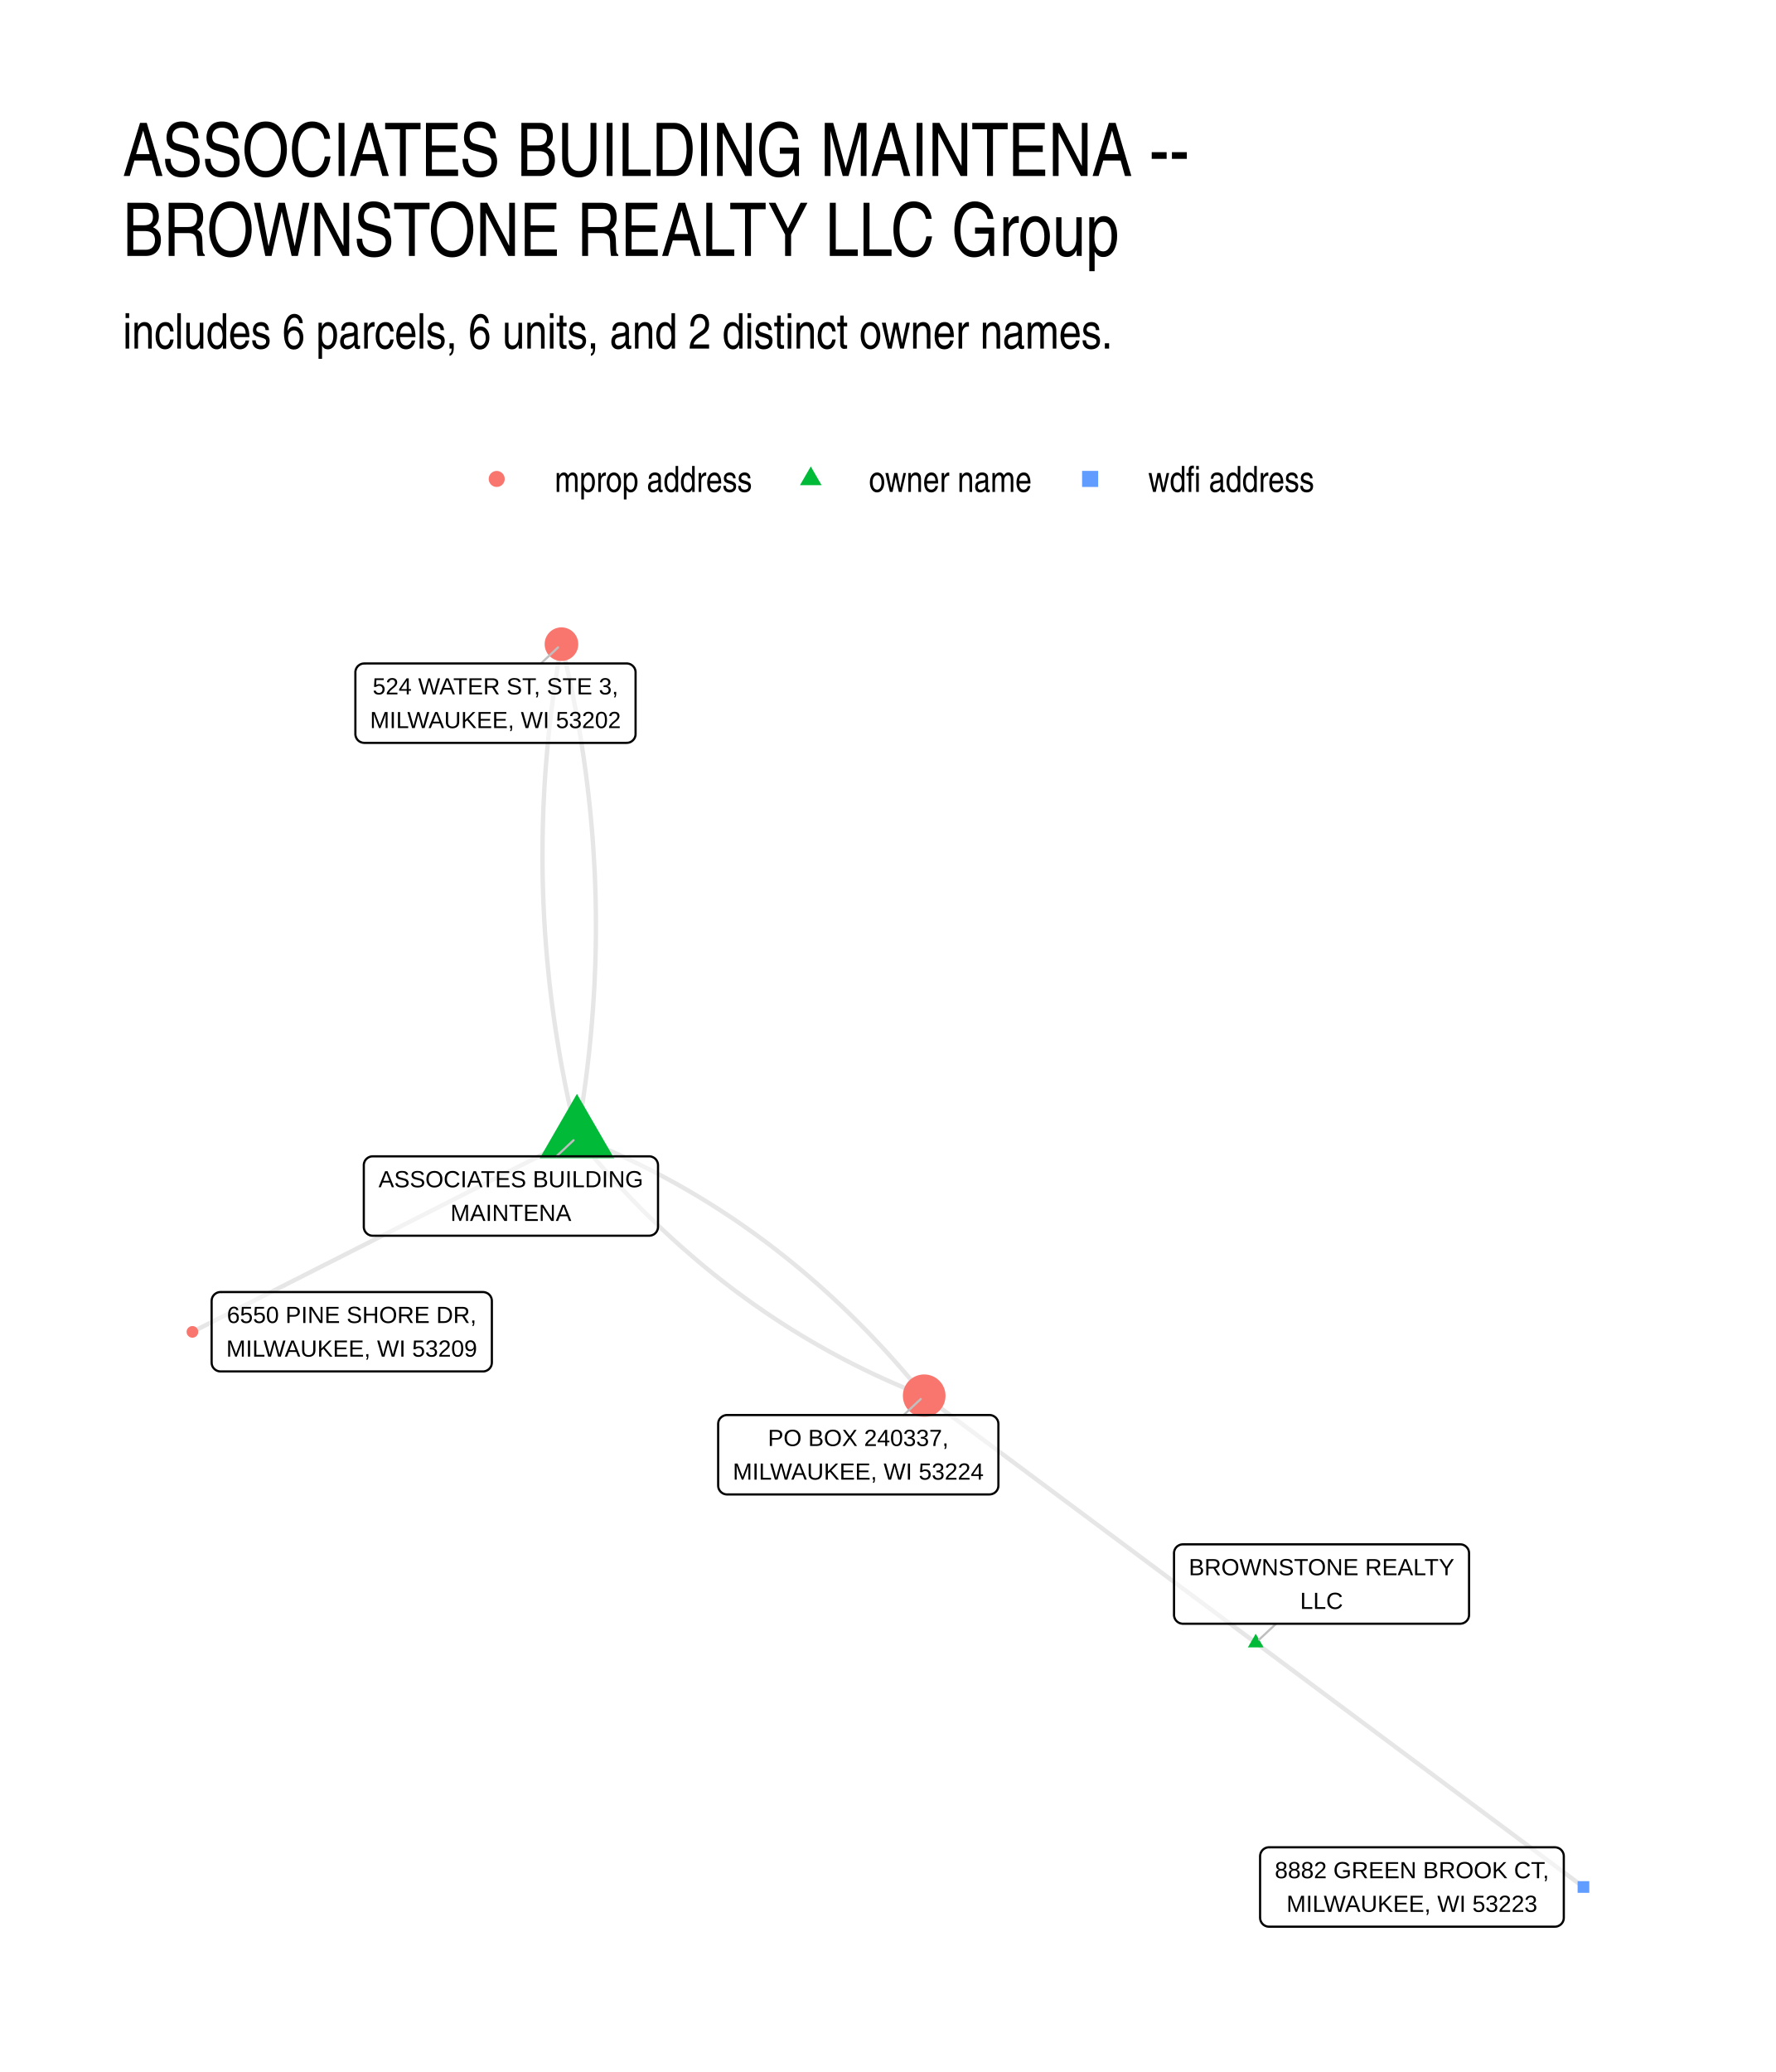
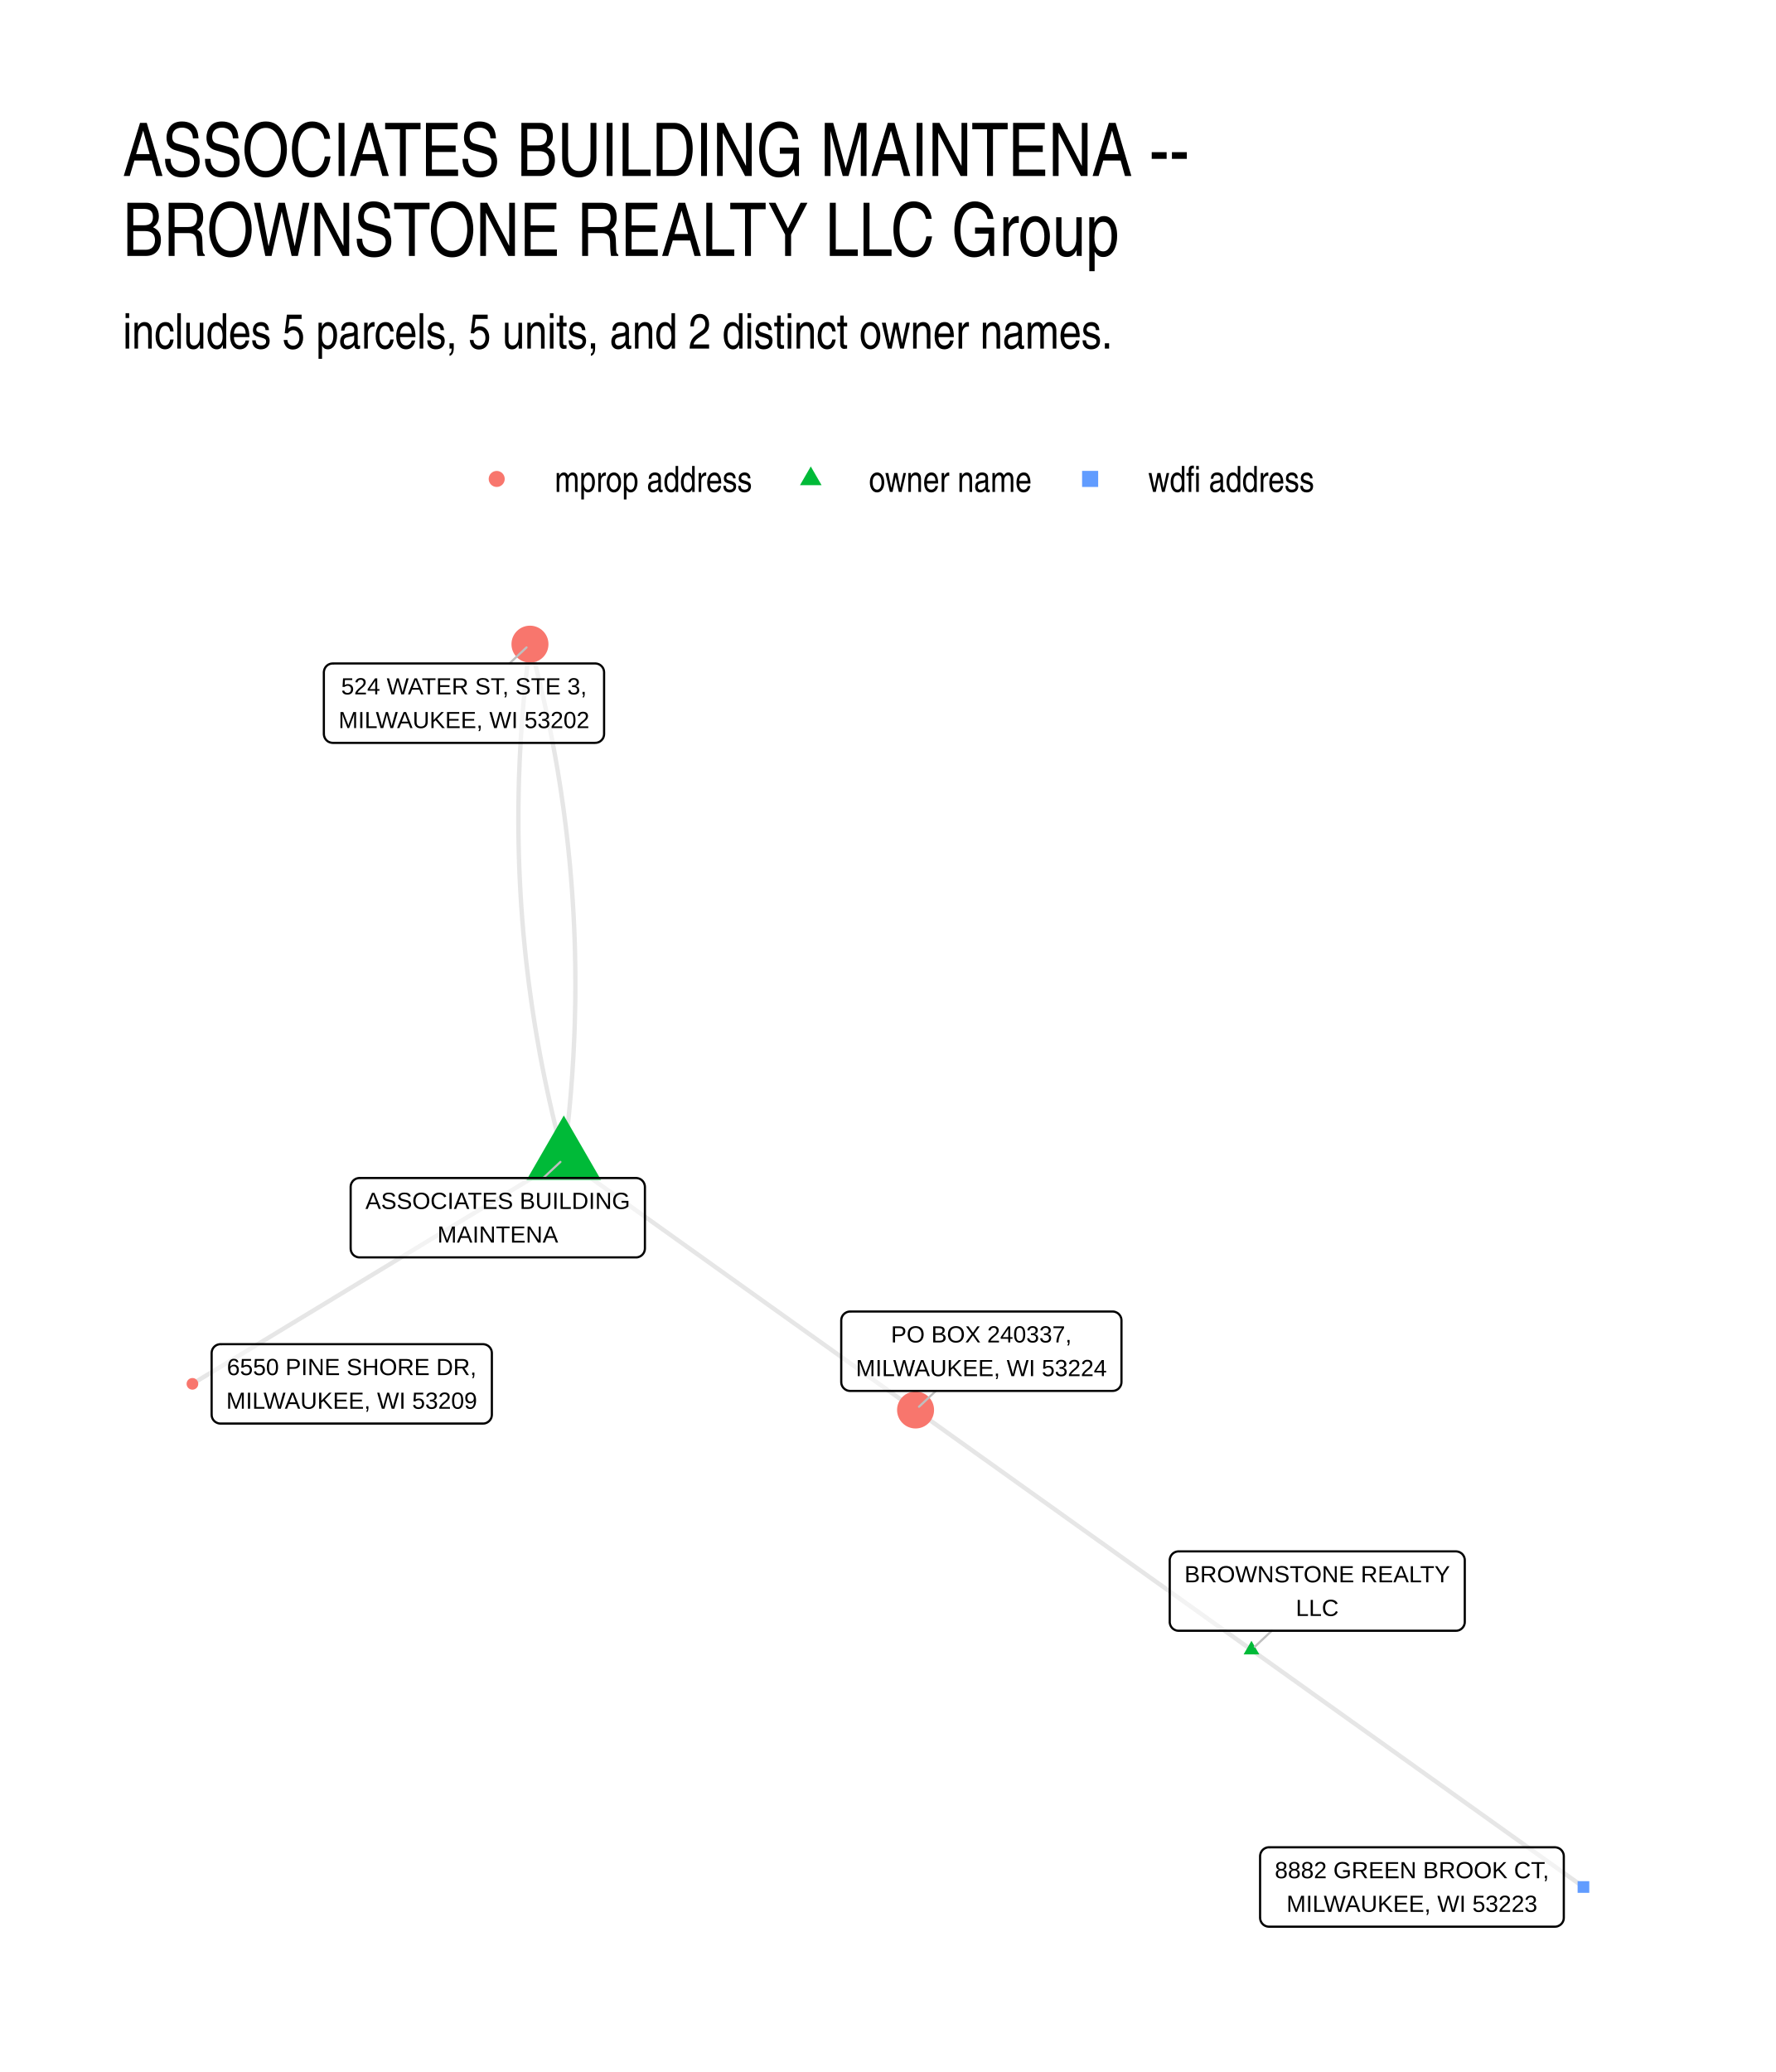
<svg xmlns="http://www.w3.org/2000/svg" width="576" height="672" viewBox="0 0 432 504">
  <g class="svglite">
    <defs>
      <style>.svglite line,.svglite polyline,.svglite polygon,.svglite path,.svglite circle{fill:none;stroke:#000000;stroke-linecap:round;stroke-linejoin:round;stroke-miterlimit:10.00}.svglite text{white-space:pre}.svglite g.glyphgroup path{fill:inherit;stroke:none}</style>
    </defs>
    <rect width="100%" height="100%" style="stroke-linecap:round;stroke-linejoin:round;stroke-miterlimit:10.00;stroke:none;fill:#FFFFFF" />
    <defs>
      <clipPath id="cpMC4wMHw0MzIuMDB8MC4wMHw1MDQuMDA=">
        <path d="M0 0h432v504H0z" />
      </clipPath>
    </defs>
    <g clip-path="url(#cpMC4wMHw0MzIuMDB8MC4wMHw1MDQuMDA=)">
      <path d="M0 0h432v504H0z" style="stroke-width:1.07;stroke:none;fill:#FFFFFF" />
    </g>
    <defs>
      <clipPath id="cpMjkuODl8NDAyLjExfDE0MS41OHw0NzQuMTE=">
        <path d="M29.89 141.58h372.22v332.53H29.89z" />
      </clipPath>
    </defs>
    <g clip-path="url(#cpMjkuODl8NDAyLjExfDE0MS41OHw0NzQuMTE=)">
-       <path d="m140.34 276.58.22-1.22.21-1.23.21-1.22.2-1.22.19-1.22.19-1.22.19-1.22.18-1.22.17-1.22.17-1.22.17-1.22.16-1.22.15-1.22.15-1.22.14-1.22.14-1.22.14-1.22.12-1.21.13-1.22.11-1.22.12-1.22.1-1.21.11-1.22.09-1.22.09-1.22.09-1.21.08-1.22.08-1.21.07-1.22.07-1.22.06-1.21.05-1.22.05-1.21.05-1.21.04-1.22.03-1.21.03-1.22.03-1.21.01-1.21.02-1.22.01-1.21v-2.43l-.01-1.21-.01-1.21-.02-1.21-.02-1.21-.03-1.22-.03-1.21-.04-1.21-.04-1.21-.05-1.21-.05-1.21-.06-1.21-.07-1.21-.07-1.21-.07-1.21-.08-1.21-.08-1.21-.09-1.2-.1-1.21-.1-1.21-.11-1.21-.11-1.21-.11-1.2-.12-1.21-.13-1.21-.13-1.21-.14-1.2-.14-1.21-.15-1.21-.15-1.2-.16-1.21-.16-1.2-.17-1.21-.17-1.2-.18-1.21-.18-1.2-.19-1.21-.19-1.2-.2-1.21-.21-1.2-.21-1.2-.21-1.21-.22-1.2-.23-1.2-.23-1.2-.23-1.21-.24-1.2-.25-1.2-.25-1.2-.25-1.2-.27-1.2-.26-1.21-.27-1.2-.28-1.2-.28-1.2-.29-1.2-.29-1.2m3.76 119.89.72.88.73.88.72.88.73.87.73.86.73.86.74.85.74.85.74.85.74.83.75.84.75.83.75.82.76.82.76.81.76.81.76.8.77.8.77.8.77.78.77.79.78.77.78.78.78.77.79.76.78.76.79.75.8.75.79.74.8.73.8.74.81.72.8.73.81.71.82.71.81.71.82.7.82.7.82.69.83.69.83.68.83.68.83.67.84.66.84.66.84.66.85.65.85.65.85.64.85.63.86.63.85.63.87.62.86.62.87.61.87.6.87.6.87.6.88.59.88.58.89.58.88.58.89.57.89.56.9.56.89.55.9.55.9.55.91.54.91.53.91.53.91.52.92.52.92.52.92.51.92.5.93.5.93.49.93.49.93.48.94.48.94.48.95.46.94.47.95.45.95.46.96.45.95.44.96.44.96.43.97.43.97.42.97.42.97.41.98.4.98.41.98.39.98.4.99.38m-84.48-62.93-.94.48-.95.48-.94.47-.94.48-.95.48-.94.48-.95.48-.94.48-.95.48-.94.48-.95.47-.94.48-.95.48-.94.48-.95.48-.94.48-.95.48-.94.48-.95.47-.94.48-.95.48-.94.48-.95.48-.94.48-.95.48-.94.47-.95.48-.94.48-.95.48-.94.48-.94.48-.95.48-.94.48-.95.47-.94.48-.95.48-.94.48-.95.48-.94.48-.95.48-.94.48-.95.47-.94.48-.95.48-.94.48-.95.48-.94.48-.95.48-.94.48-.95.47-.94.48-.95.48-.94.48-.95.48-.94.48-.95.48-.94.47-.95.48-.94.48-.94.48-.95.48-.94.48-.95.48-.94.48-.95.47-.94.48-.95.48-.94.48-.95.48-.94.48-.95.48-.94.48-.95.47-.94.48-.95.48-.94.48-.95.48-.94.48-.95.48-.94.48-.95.47-.94.48-.95.48-.94.48-.95.48-.94.48-.94.48-.95.47-.94.48-.95.48-.94.48-.95.48-.94.48-.95.48-.94.48-.95.47-.94.48-.95.48-.94.48m258.66 75.63-.81-.61-.82-.6-.81-.61-.82-.61-.81-.6-.82-.61-.81-.61-.82-.6-.81-.61-.82-.61-.81-.6-.82-.61-.81-.61-.81-.61-.82-.6-.81-.61-.82-.61-.81-.6-.82-.61-.81-.61-.82-.6-.81-.61-.82-.61-.81-.61-.82-.6-.81-.61-.82-.61-.81-.6-.81-.61-.82-.61-.81-.6-.82-.61-.81-.61-.82-.6-.81-.61-.82-.61-.81-.61-.82-.6-.81-.61-.82-.61-.81-.6-.82-.61-.81-.61-.82-.6-.81-.61-.81-.61-.82-.61-.81-.6-.82-.61-.81-.61-.82-.6-.81-.61-.82-.61-.81-.6-.82-.61-.81-.61-.82-.6-.81-.61-.82-.61-.81-.61-.81-.6-.82-.61-.81-.61-.82-.6-.81-.61-.82-.61-.81-.6-.82-.61-.81-.61-.82-.61-.81-.6-.82-.61-.81-.61-.82-.6-.81-.61-.81-.61-.82-.6-.81-.61-.82-.61-.81-.6-.82-.61-.81-.61-.82-.61-.81-.6-.82-.61-.81-.61-.82-.6-.81-.61-.82-.61-.81-.6-.82-.61-.81-.61-.81-.61-.82-.6-.81-.61-.82-.61-.81-.6-.82-.61-.81-.61m80.65 60.09.81.6.8.6.81.6.8.6.81.6.8.6.81.6.8.6.81.6.8.6.81.6.8.6.81.6.8.6.81.6.81.6.8.6.81.6.8.6.81.6.8.6.81.6.8.6.81.6.8.6.81.6.8.6.81.6.8.6.81.6.8.6.81.6.8.6.81.6.81.6.8.6.81.6.8.6.81.6.8.6.81.6.8.6.81.6.8.6.81.6.8.6.81.6.8.6.81.6.8.6.81.6.8.6.81.6.81.6.8.6.81.6.8.6.81.6.8.6.81.6.8.6.81.6.8.6.81.6.8.6.81.6.8.6.81.6.8.6.81.6.81.6.8.6.81.6.8.6.81.6.8.6.81.6.8.6.81.6.8.6.81.6.8.6.81.6.8.6.81.6.8.6.81.6.8.6.81.6.81.6.8.6.81.6.8.6.81.6.8.6.81.6.8.6.81.6.8.6M140.34 276.58l.99.39.99.39.98.39.98.41.97.4.97.42.97.41.97.43.97.42.96.44.96.43.96.45.95.44.95.46.95.46.95.46.94.47.94.47.94.48.93.48.93.49.93.49.93.5.93.51.92.5.92.52.91.52.91.52.91.53.91.53.91.54.9.55.9.55.9.55.89.56.89.57.89.57.89.57.88.58.88.58.88.59.87.6.88.6.87.61.86.61.87.61.86.62.86.63.85.63.86.63.85.64.84.65.85.65.84.66.84.66.84.66.83.68.83.67.83.68.83.69.82.69.82.7.82.7.82.71.81.71.81.72.8.72.81.72.8.74.8.73.79.75.8.74.79.76.79.75.78.77.78.76.78.78.78.77.77.79.78.79.77.79.76.8.76.8.77.81.75.81.76.82.75.82.75.83.75.84.74.84.74.84.74.85.74.85.73.86.73.87.73.86.73.88.72.88.72.88" style="stroke-width:1.07;stroke:#000000;stroke-opacity:0.10;stroke-linecap:butt" />
-       <path d="m140.34 276.58-.29-1.2-.29-1.2-.28-1.2-.27-1.2-.28-1.2-.26-1.2-.26-1.21-.26-1.2-.25-1.2-.25-1.2-.24-1.2-.23-1.21-.23-1.2-.23-1.2-.22-1.2-.21-1.21-.21-1.2-.2-1.2-.2-1.21-.2-1.2-.19-1.21-.18-1.2-.18-1.21-.17-1.2-.17-1.21-.16-1.2-.16-1.21-.15-1.2-.15-1.21-.14-1.21-.14-1.2-.13-1.21-.12-1.21-.12-1.2-.12-1.21-.11-1.21-.11-1.21-.1-1.21-.09-1.2-.09-1.21-.09-1.21-.08-1.21-.07-1.21-.07-1.21-.06-1.21-.06-1.21-.06-1.21-.04-1.21-.05-1.21-.04-1.21-.03-1.21-.03-1.22-.02-1.21-.02-1.21-.01-1.21-.01-1.21v-1.22l.01-1.21.01-1.21.01-1.21.02-1.22.02-1.21.03-1.22.04-1.21.04-1.21.04-1.22.05-1.21.06-1.22.06-1.21.06-1.22.07-1.22.08-1.21.08-1.22.09-1.21.09-1.22.1-1.22.1-1.21.11-1.22.11-1.22.12-1.22.12-1.22.13-1.21.13-1.22.14-1.22.14-1.22.15-1.22.16-1.22.15-1.22.17-1.22.17-1.22.17-1.22.18-1.22.19-1.22.19-1.22.19-1.22.21-1.22.2-1.22.21-1.23.22-1.22" style="stroke-width:1.07;stroke:#000000;stroke-opacity:0.10;stroke-linecap:butt" />
-       <path d="m140.34 266.07 9.1 15.76h-18.19zm165.13 131.32 1.91 3.32h-3.82z" style="stroke-width:0.71;stroke:none;fill:#00BA38" />
-       <circle cx="136.58" cy="156.69" r="4.09" style="stroke-width:0.71;stroke:none;fill:#F8766D" />
-       <circle cx="224.82" cy="339.51" r="5.19" style="stroke-width:0.71;stroke:none;fill:#F8766D" />
-       <circle cx="46.81" cy="323.97" r="1.42" style="stroke-width:0.71;stroke:none;fill:#F8766D" />
+       <path d="m137.15 281.85.17-1.29.16-1.29.15-1.29.16-1.29.14-1.28.14-1.29.14-1.29.13-1.28.13-1.29.12-1.28.11-1.29.12-1.28.1-1.29.1-1.28.1-1.28.09-1.29.08-1.28.08-1.28.08-1.28.07-1.28.06-1.28.06-1.28.06-1.28.05-1.27.04-1.28.04-1.28.03-1.27.03-1.28.03-1.27.02-1.28.01-1.27.01-1.28v-2.54l-.01-1.28-.01-1.27-.01-1.27-.03-1.27-.02-1.27-.03-1.27-.04-1.27-.04-1.27-.05-1.26-.05-1.27-.06-1.27-.06-1.26-.07-1.27-.08-1.26-.07-1.27-.09-1.26-.08-1.27-.1-1.26-.1-1.26-.1-1.27-.11-1.26-.11-1.26-.12-1.26-.13-1.26-.12-1.26-.14-1.26-.14-1.26-.14-1.25-.15-1.26-.16-1.26-.16-1.25-.16-1.26-.17-1.26-.18-1.25-.18-1.25-.18-1.26-.19-1.25-.2-1.25-.2-1.26-.2-1.25-.21-1.25-.22-1.25-.22-1.25-.23-1.25-.23-1.25-.23-1.25-.25-1.24-.24-1.25-.25-1.25-.26-1.25-.26-1.24-.27-1.25-.27-1.24-.28-1.25-.28-1.24-.29-1.24-.29-1.25-.3-1.24-.3-1.24-.31-1.24-.31-1.24-.32-1.24-.32-1.24-.33-1.24-.33-1.24m8.23 125.16-.91.55-.92.56-.91.55-.91.55-.91.56-.92.55-.91.55-.91.56-.91.55-.92.55-.91.56-.91.55-.91.55-.92.56-.91.55-.91.55-.91.55-.92.56-.91.55-.91.55-.91.56-.92.55-.91.55-.91.56-.91.55-.92.55-.91.56-.91.55-.92.55-.91.56-.91.55-.91.55-.92.55-.91.56-.91.55-.91.55-.92.56-.91.55-.91.55-.91.56-.92.55-.91.55-.91.56-.91.55-.92.55-.91.56-.91.55-.91.55-.92.56-.91.55-.91.55-.91.55-.92.56-.91.55-.91.55-.91.56-.92.55-.91.55-.91.56-.91.55-.92.55-.91.56-.91.55-.91.55-.92.56-.91.55-.91.55-.91.55-.92.56-.91.55-.91.55-.91.56-.92.55-.91.55-.91.56-.91.55-.92.55-.91.56-.91.55-.91.55-.92.56-.91.55-.91.55-.91.56-.92.55-.91.55-.91.55-.91.56-.92.55-.91.55-.91.56-.92.55-.91.55-.91.56-.91.55-.92.55-.91.56-.91.55-.91.55m257.62 64.71-.83-.59-.82-.59-.83-.59-.82-.59-.83-.59-.82-.59-.83-.59-.82-.59-.83-.59-.82-.59-.83-.58-.82-.59-.83-.59-.82-.59-.83-.59-.82-.59-.83-.59-.83-.59-.82-.59-.83-.59-.82-.59-.83-.59-.82-.59-.83-.59-.82-.59-.83-.59-.82-.59-.83-.58-.82-.59-.83-.59-.82-.59-.83-.59-.83-.59-.82-.59-.83-.59-.82-.59-.83-.59-.82-.59-.83-.59-.82-.59-.83-.59-.82-.59-.83-.59-.82-.59-.83-.58-.82-.59-.83-.59-.82-.59-.83-.59-.83-.59-.82-.59-.83-.59-.82-.59-.83-.59-.82-.59-.83-.59-.82-.59-.83-.59-.82-.59-.83-.59-.82-.59-.83-.58-.82-.59-.83-.59-.83-.59-.82-.59-.83-.59-.82-.59-.83-.59-.82-.59-.83-.59-.82-.59-.83-.59-.82-.59-.83-.59-.82-.59-.83-.59-.82-.59-.83-.58-.82-.59-.83-.59-.83-.59-.82-.59-.83-.59-.82-.59-.83-.59-.82-.59-.83-.59-.82-.59-.83-.59-.82-.59-.83-.59-.82-.59-.83-.59-.82-.59-.83-.58-.83-.59-.82-.59-.83-.59m81.71 58.35.82.58.81.58.82.59.81.58.82.58.81.58.82.59.82.58.81.58.82.58.81.59.82.58.82.58.81.59.82.58.81.58.82.58.81.59.82.58.82.58.81.58.82.59.81.58.82.58.81.58.82.59.82.58.81.58.82.58.81.59.82.58.82.58.81.58.82.59.81.58.82.58.81.59.82.58.82.58.81.58.82.59.81.58.82.58.81.58.82.59.82.58.81.58.82.58.81.59.82.58.82.58.81.58.82.59.81.58.82.58.81.58.82.59.82.58.81.58.82.59.81.58.82.58.81.58.82.59.82.58.81.58.82.58.81.59.82.58.82.58.81.58.82.59.81.58.82.58.81.58.82.59.82.58.81.58.82.58.81.59.82.58.81.58.82.59.82.58.81.58.82.58.81.59.82.58.81.58.82.58.82.59.81.58.82.58.81.58.82.59.82.58.81.58.82.58.81.59M137.15 281.85l.86.62.87.62.86.61.87.62.86.62.86.62.87.61.86.62.87.62.86.61.87.62.86.62.87.62.86.61.86.62.87.62.86.62.87.61.86.62.87.62.86.62.87.61.86.62.86.62.87.61.86.62.87.62.86.62.87.61.86.62.86.62.87.62.86.61.87.62.86.62.87.62.86.61.87.62.86.62.86.61.87.62.86.62.87.62.86.61.87.62.86.62.87.62.86.61.86.62.87.62.86.62.87.61.86.62.87.62.86.61.86.62.87.62.86.62.87.61.86.62.87.62.86.62.87.61.86.62.86.62.87.61.86.62.87.62.86.62.87.61.86.62.87.62.86.62.86.61.87.62.86.62.87.62.86.61.87.62.86.62.86.61.87.62.86.62.87.62.86.61.87.62.86.62.87.62.86.61.86.62.87.62.86.62.87.61.86.62.87.62.86.61.87.62.86.62.86.62m-85.57-61.12-.33-1.24-.33-1.24-.33-1.24-.31-1.24-.32-1.24-.3-1.24-.31-1.24-.29-1.24-.3-1.24-.28-1.25-.29-1.24-.27-1.25-.28-1.24-.26-1.25-.26-1.24-.26-1.25-.25-1.24-.25-1.25-.24-1.25-.24-1.25-.23-1.25-.22-1.25-.22-1.25-.22-1.25-.21-1.25-.21-1.25-.2-1.25-.19-1.25-.19-1.26-.19-1.25-.18-1.26-.17-1.25-.17-1.26-.17-1.25-.16-1.26-.15-1.26-.15-1.25-.15-1.26-.14-1.26-.13-1.26-.13-1.26-.12-1.26-.12-1.26-.12-1.26-.1-1.26-.11-1.26-.1-1.27-.09-1.26-.09-1.26-.08-1.27-.08-1.26-.07-1.27-.07-1.26-.06-1.27-.06-1.27-.05-1.26-.05-1.27-.04-1.27-.04-1.27-.03-1.27-.03-1.27-.02-1.27-.02-1.27-.01-1.27-.01-1.27v-1.28l.01-1.27v-1.27l.02-1.28.02-1.27.02-1.28.03-1.27.03-1.28.04-1.28.05-1.27.05-1.28.05-1.28.06-1.28.07-1.28.07-1.28.07-1.28.08-1.28.09-1.28.09-1.28.09-1.29.1-1.28.11-1.28.11-1.29.12-1.28.12-1.29.12-1.28.13-1.29.14-1.29.14-1.28.15-1.29.15-1.29.16-1.29.16-1.29.17-1.29" style="stroke-width:1.07;stroke:#000000;stroke-opacity:0.10;stroke-linecap:butt" />
+       <path d="m137.15 271.34 9.1 15.76h-18.2zm167.28 127.77 1.91 3.31h-3.82z" style="stroke-width:0.71;stroke:none;fill:#00BA38" />
+       <circle cx="128.92" cy="156.69" r="4.5" style="stroke-width:0.71;stroke:none;fill:#F8766D" />
+       <circle cx="46.81" cy="336.61" r="1.42" style="stroke-width:0.71;stroke:none;fill:#F8766D" />
+       <circle cx="222.72" cy="342.97" r="4.5" style="stroke-width:0.71;stroke:none;fill:#F8766D" />
      <path d="M383.77 460.42h2.84v-2.84h-2.84z" style="stroke-width:0.71;stroke:none;fill:#619CFF" />
-       <path d="m135.35 281.27 4.16-3.91m170.91 117.6-4.12 3.86M131.59 161.38l4.16-3.9m84.08 186.72 4.15-3.9" style="stroke-width:0.53;stroke:#BFBFBF" />
-       <path d="M90.66 300.58h67.25-.09l.35-.02.34-.07.33-.12.3-.17.27-.22.23-.26.18-.3.14-.32.08-.33.03-.35h0v-14.99h0l-.03-.35-.08-.34-.14-.31-.18-.3-.23-.26-.27-.22-.3-.17-.33-.13-.34-.07-.26-.01H90.66l.26.01-.35-.01-.35.04-.33.1-.31.15-.29.2-.25.24-.21.27-.16.31-.11.33-.06.35v15.16-.17.34l.06.35.11.33.16.3.21.28.25.24.29.2.31.15.33.1.35.04z" style="stroke-width:0.53;fill:#FFFFFF;fill-opacity:0.50" />
-       <text x="124.28" y="288.79" lengthAdjust="spacingAndGlyphs" style="font-size:5.69px;font-family:&quot;Liberation Sans&quot;" text-anchor="middle" textLength="64.38">ASSOCIATES BUILDING</text>
-       <text x="124.28" y="296.98" lengthAdjust="spacingAndGlyphs" style="font-size:5.69px;font-family:&quot;Liberation Sans&quot;" text-anchor="middle" textLength="29.39">MAINTENA</text>
-       <path d="M287.75 394.96h67.45-.08l.34-.02.35-.07.32-.12.3-.18.27-.22.23-.26.19-.29.13-.32.09-.34.02-.34h0v-14.99h0l-.02-.35-.09-.34-.13-.32-.19-.29-.23-.26-.27-.22-.3-.18-.32-.12-.35-.07-.26-.01h-67.45l.26.01-.35-.01-.35.04-.33.1-.31.15-.29.19-.25.24-.21.28-.16.31-.11.33-.06.34v15.17-.18.35l.06.34.11.33.16.31.21.28.25.24.29.2.31.15.33.09.35.05z" style="stroke-width:0.53;fill:#FFFFFF;fill-opacity:0.50" />
-       <text x="321.48" y="383.16" lengthAdjust="spacingAndGlyphs" style="font-size:5.69px;font-family:&quot;Liberation Sans&quot;" text-anchor="middle" textLength="64.58">BROWNSTONE REALTY</text>
-       <text x="321.48" y="391.36" lengthAdjust="spacingAndGlyphs" style="font-size:5.69px;font-family:&quot;Liberation Sans&quot;" text-anchor="middle" textLength="10.42">LLC</text>
-       <path d="M88.61 180.7h63.84l-.08-.01.35-.01.34-.07.32-.12.3-.18.27-.22.23-.26.19-.29.13-.32.09-.34.02-.34h0v-15h0l-.02-.34-.09-.34-.13-.32-.19-.29-.23-.26-.27-.22-.3-.18-.32-.12-.34-.07-.27-.02H88.61l.26.02-.35-.01-.35.04-.33.09-.31.15-.29.2-.25.24-.21.28-.16.31-.11.33-.06.34v15.17-.18.35l.06.34.11.33.16.31.21.28.25.24.29.2.31.14.33.1.35.04z" style="stroke-width:0.53;fill:#FFFFFF;fill-opacity:0.50" />
-       <text x="120.53" y="168.9" lengthAdjust="spacingAndGlyphs" style="font-size:5.69px;font-family:&quot;Liberation Sans&quot;" text-anchor="middle" textLength="59.7">524 WATER ST, STE 3,</text>
-       <text x="120.53" y="177.1" lengthAdjust="spacingAndGlyphs" style="font-size:5.69px;font-family:&quot;Liberation Sans&quot;" text-anchor="middle" textLength="60.97">MILWAUKEE, WI 53202</text>
-       <path d="M176.86 363.51h63.85-.09l.35-.02.34-.07.32-.12.3-.17.27-.22.23-.26.19-.3.14-.32.08-.33.03-.35h0v-14.99h0l-.03-.35-.08-.34-.14-.32-.19-.29-.23-.26-.27-.22-.3-.17-.32-.13-.34-.07-.26-.01h-63.85l.26.01-.35-.01-.34.04-.34.1-.31.15-.29.2-.25.24-.21.27-.16.31-.11.33-.05.34-.01.18v14.99l.01-.17v.34l.05.35.11.33.16.3.21.28.25.24.29.2.31.15.34.1.34.04z" style="stroke-width:0.53;fill:#FFFFFF;fill-opacity:0.50" />
-       <text x="208.78" y="351.72" lengthAdjust="spacingAndGlyphs" style="font-size:5.69px;font-family:&quot;Liberation Sans&quot;" text-anchor="middle" textLength="43.91">PO BOX 240337,</text>
-       <text x="208.78" y="359.91" lengthAdjust="spacingAndGlyphs" style="font-size:5.69px;font-family:&quot;Liberation Sans&quot;" text-anchor="middle" textLength="60.97">MILWAUKEE, WI 53224</text>
-       <path d="M53.64 333.59h63.85-.09l.35-.01.34-.07.32-.13.31-.17.26-.22.24-.26.18-.29.14-.32.08-.34.03-.35h0v-14.99h0l-.03-.35-.08-.33-.14-.32-.18-.3-.24-.26-.26-.22-.31-.17-.32-.12-.34-.07-.26-.02H53.64l.26.02-.35-.02-.34.04-.34.1-.31.15-.29.2-.25.24-.21.28-.16.3-.11.33-.05.35-.01.17v14.99l.01-.17v.35l.05.34.11.33.16.31.21.27.25.24.29.2.31.15.34.1.34.04z" style="stroke-width:0.53;fill:#FFFFFF;fill-opacity:0.50" />
-       <text x="85.56" y="321.8" lengthAdjust="spacingAndGlyphs" style="font-size:5.69px;font-family:&quot;Liberation Sans&quot;" text-anchor="middle" textLength="60.67">6550 PINE SHORE DR,</text>
-       <text x="85.56" y="329.99" lengthAdjust="spacingAndGlyphs" style="font-size:5.69px;font-family:&quot;Liberation Sans&quot;" text-anchor="middle" textLength="60.97">MILWAUKEE, WI 53209</text>
+       <path d="m132.16 286.54 4.16-3.91m173.05 114.04-4.11 3.87M123.93 161.38l4.15-3.9m99.58 180.85-4.1 3.85" style="stroke-width:0.53;stroke:#BFBFBF" />
+       <path d="M87.46 305.85h67.26-.09l.35-.01.34-.07.32-.13.3-.17.27-.22.23-.26.19-.29.13-.32.09-.34.03-.35h0V288.7h0l-.03-.34-.09-.34-.13-.32-.19-.3-.23-.26-.27-.22-.3-.17-.32-.12-.34-.07-.26-.02H87.46l.26.02-.35-.02-.34.05-.34.09-.31.15-.29.2-.25.24-.2.28-.17.31-.11.32-.05.35-.01.17v14.99l.01-.17v.35l.05.34.11.33.17.31.2.28.25.24.29.19.31.15.34.1.34.04z" style="stroke-width:0.53;fill:#FFFFFF;fill-opacity:0.50" />
+       <text x="121.09" y="294.06" lengthAdjust="spacingAndGlyphs" style="font-size:5.69px;font-family:&quot;Liberation Sans&quot;" text-anchor="middle" textLength="64.38">ASSOCIATES BUILDING</text>
+       <text x="121.09" y="302.25" lengthAdjust="spacingAndGlyphs" style="font-size:5.69px;font-family:&quot;Liberation Sans&quot;" text-anchor="middle" textLength="29.39">MAINTENA</text>
+       <path d="M286.71 396.67h67.45-.08l.34-.01.34-.07.33-.12.3-.18.27-.22.23-.26.19-.29.13-.32.09-.34.02-.35h0v-14.99h0l-.02-.34-.09-.34-.13-.32-.19-.29-.23-.27-.27-.21-.3-.18-.33-.12-.34-.07-.26-.02h-67.45l.26.02-.35-.02-.35.05-.33.09-.31.15-.29.2-.25.24-.21.28-.16.31-.11.33-.06.34v15.16-.17.35l.06.34.11.33.16.31.21.28.25.24.29.19.31.15.33.1.35.04z" style="stroke-width:0.53;fill:#FFFFFF;fill-opacity:0.50" />
+       <text x="320.43" y="384.88" lengthAdjust="spacingAndGlyphs" style="font-size:5.69px;font-family:&quot;Liberation Sans&quot;" text-anchor="middle" textLength="64.58">BROWNSTONE REALTY</text>
+       <text x="320.43" y="393.07" lengthAdjust="spacingAndGlyphs" style="font-size:5.69px;font-family:&quot;Liberation Sans&quot;" text-anchor="middle" textLength="10.42">LLC</text>
+       <path d="M80.94 180.7h63.85l-.08-.01.34-.01.34-.07.33-.12.3-.18.27-.22.23-.26.19-.29.13-.32.08-.34.03-.34h0v-15h0l-.03-.34-.08-.34-.13-.32-.19-.29-.23-.26-.27-.22-.3-.18-.33-.12-.34-.07-.26-.02H80.94l.26.02-.34-.01-.35.04-.33.09-.32.15-.28.2-.25.24-.21.28-.16.31-.11.33-.06.34-.01.17v15l.01-.18v.35l.06.34.11.33.16.31.21.28.25.24.28.2.32.14.33.1.35.04z" style="stroke-width:0.53;fill:#FFFFFF;fill-opacity:0.50" />
+       <text x="112.87" y="168.9" lengthAdjust="spacingAndGlyphs" style="font-size:5.69px;font-family:&quot;Liberation Sans&quot;" text-anchor="middle" textLength="59.7">524 WATER ST, STE 3,</text>
+       <text x="112.87" y="177.1" lengthAdjust="spacingAndGlyphs" style="font-size:5.69px;font-family:&quot;Liberation Sans&quot;" text-anchor="middle" textLength="60.97">MILWAUKEE, WI 53202</text>
+       <path d="M53.64 346.27h63.85-.09l.35-.01.34-.07.32-.12.3-.18.27-.22.23-.26.19-.29.14-.32.08-.34.03-.35h0v-14.99h0l-.03-.34-.08-.34-.14-.32-.19-.3-.23-.26-.27-.22-.3-.17-.32-.12-.34-.07-.26-.02H53.64l.26.02-.35-.02-.34.05-.34.09-.31.15-.29.2-.25.24-.21.28-.16.31-.11.33-.05.34-.01.17v14.99l.01-.17v.35l.05.34.11.33.16.31.21.28.25.24.29.19.31.15.34.1.34.04z" style="stroke-width:0.53;fill:#FFFFFF;fill-opacity:0.50" />
+       <text x="85.56" y="334.48" lengthAdjust="spacingAndGlyphs" style="font-size:5.69px;font-family:&quot;Liberation Sans&quot;" text-anchor="middle" textLength="60.67">6550 PINE SHORE DR,</text>
+       <text x="85.56" y="342.67" lengthAdjust="spacingAndGlyphs" style="font-size:5.69px;font-family:&quot;Liberation Sans&quot;" text-anchor="middle" textLength="60.97">MILWAUKEE, WI 53209</text>
+       <path d="M206.8 338.33h63.85-.09l.35-.02.34-.06.32-.13.31-.17.26-.22.23-.26.19-.3.14-.32.08-.33.03-.35h0v-14.99h0l-.03-.35-.08-.33-.14-.32-.19-.3-.23-.26-.26-.22-.31-.17-.32-.13-.34-.07-.26-.01H206.8l.26.01-.35-.01-.34.04-.34.1-.31.15-.29.2-.25.24-.21.27-.16.31-.11.33-.05.35-.01.17v14.99l.01-.17v.34l.05.35.11.33.16.3.21.28.25.24.29.2.31.15.34.1.34.04z" style="stroke-width:0.53;fill:#FFFFFF;fill-opacity:0.50" />
+       <text x="238.72" y="326.54" lengthAdjust="spacingAndGlyphs" style="font-size:5.69px;font-family:&quot;Liberation Sans&quot;" text-anchor="middle" textLength="43.91">PO BOX 240337,</text>
+       <text x="238.72" y="334.73" lengthAdjust="spacingAndGlyphs" style="font-size:5.69px;font-family:&quot;Liberation Sans&quot;" text-anchor="middle" textLength="60.97">MILWAUKEE, WI 53224</text>
      <path d="M308.69 468.65h69.56-.09l.35-.01.34-.07.32-.13.3-.17.27-.22.23-.26.19-.29.14-.32.08-.34.03-.35h0V451.5h0l-.03-.35-.08-.33-.14-.32-.19-.3-.23-.26-.27-.22-.3-.17-.32-.12-.34-.07-.26-.02h-69.56l.27.02-.35-.02-.35.04-.33.1-.32.15-.28.2-.25.24-.21.28-.16.3-.11.33-.06.35-.01.17v14.99l.01-.17v.35l.06.34.11.33.16.31.21.27.25.25.28.19.32.15.33.1.35.04z" style="stroke-width:0.53;fill:#FFFFFF;fill-opacity:0.50" />
      <text x="343.47" y="456.86" lengthAdjust="spacingAndGlyphs" style="font-size:5.69px;font-family:&quot;Liberation Sans&quot;" text-anchor="middle" textLength="66.67">8882 GREEN BROOK CT,</text>
      <text x="343.47" y="465.05" lengthAdjust="spacingAndGlyphs" style="font-size:5.69px;font-family:&quot;Liberation Sans&quot;" text-anchor="middle" textLength="60.97">MILWAUKEE, WI 53223</text>
    </g>
    <g clip-path="url(#cpMC4wMHw0MzIuMDB8MC4wMHw1MDQuMDA=)">
      <circle cx="120.83" cy="116.5" r="1.95" style="stroke-width:0.71;stroke:none;fill:#F8766D" />
      <path d="m197.23 113.46 2.63 4.56h-5.26z" style="stroke-width:0.71;stroke:none;fill:#00BA38" />
      <path d="M263.23 118.45h3.91v-3.91h-3.91z" style="stroke-width:0.71;stroke:none;fill:#619CFF" />
      <text x="134.95" y="119.66" lengthAdjust="spacingAndGlyphs" style="font-size:8.80px;font-weight:0;font-family:&quot;Nimbus Sans Narrow&quot;" textLength="48.16">mprop address</text>
      <text x="211.35" y="119.66" lengthAdjust="spacingAndGlyphs" style="font-size:8.80px;font-weight:0;font-family:&quot;Nimbus Sans Narrow&quot;" textLength="39.72">owner name</text>
      <text x="279.31" y="119.66" lengthAdjust="spacingAndGlyphs" style="font-size:8.80px;font-weight:0;font-family:&quot;Nimbus Sans Narrow&quot;" textLength="40.5">wdfi address</text>
-       <text x="29.89" y="84.79" lengthAdjust="spacingAndGlyphs" style="font-size:12.00px;font-weight:0;font-family:&quot;Nimbus Sans Narrow&quot;" textLength="241.17">includes 6 parcels, 6 units, and 2 distinct owner names.</text>
+       <text x="29.89" y="84.79" lengthAdjust="spacingAndGlyphs" style="font-size:12.00px;font-weight:0;font-family:&quot;Nimbus Sans Narrow&quot;" textLength="241.17">includes 5 parcels, 5 units, and 2 distinct owner names.</text>
      <text x="29.89" y="42.81" lengthAdjust="spacingAndGlyphs" style="font-size:18.00px;font-weight:0;font-family:&quot;Nimbus Sans Narrow&quot;" textLength="267.33">ASSOCIATES BUILDING MAINTENA --</text>
      <text x="29.89" y="62.25" lengthAdjust="spacingAndGlyphs" style="font-size:18.00px;font-weight:0;font-family:&quot;Nimbus Sans Narrow&quot;" textLength="252.55">BROWNSTONE REALTY LLC Group</text>
    </g>
  </g>
</svg>
